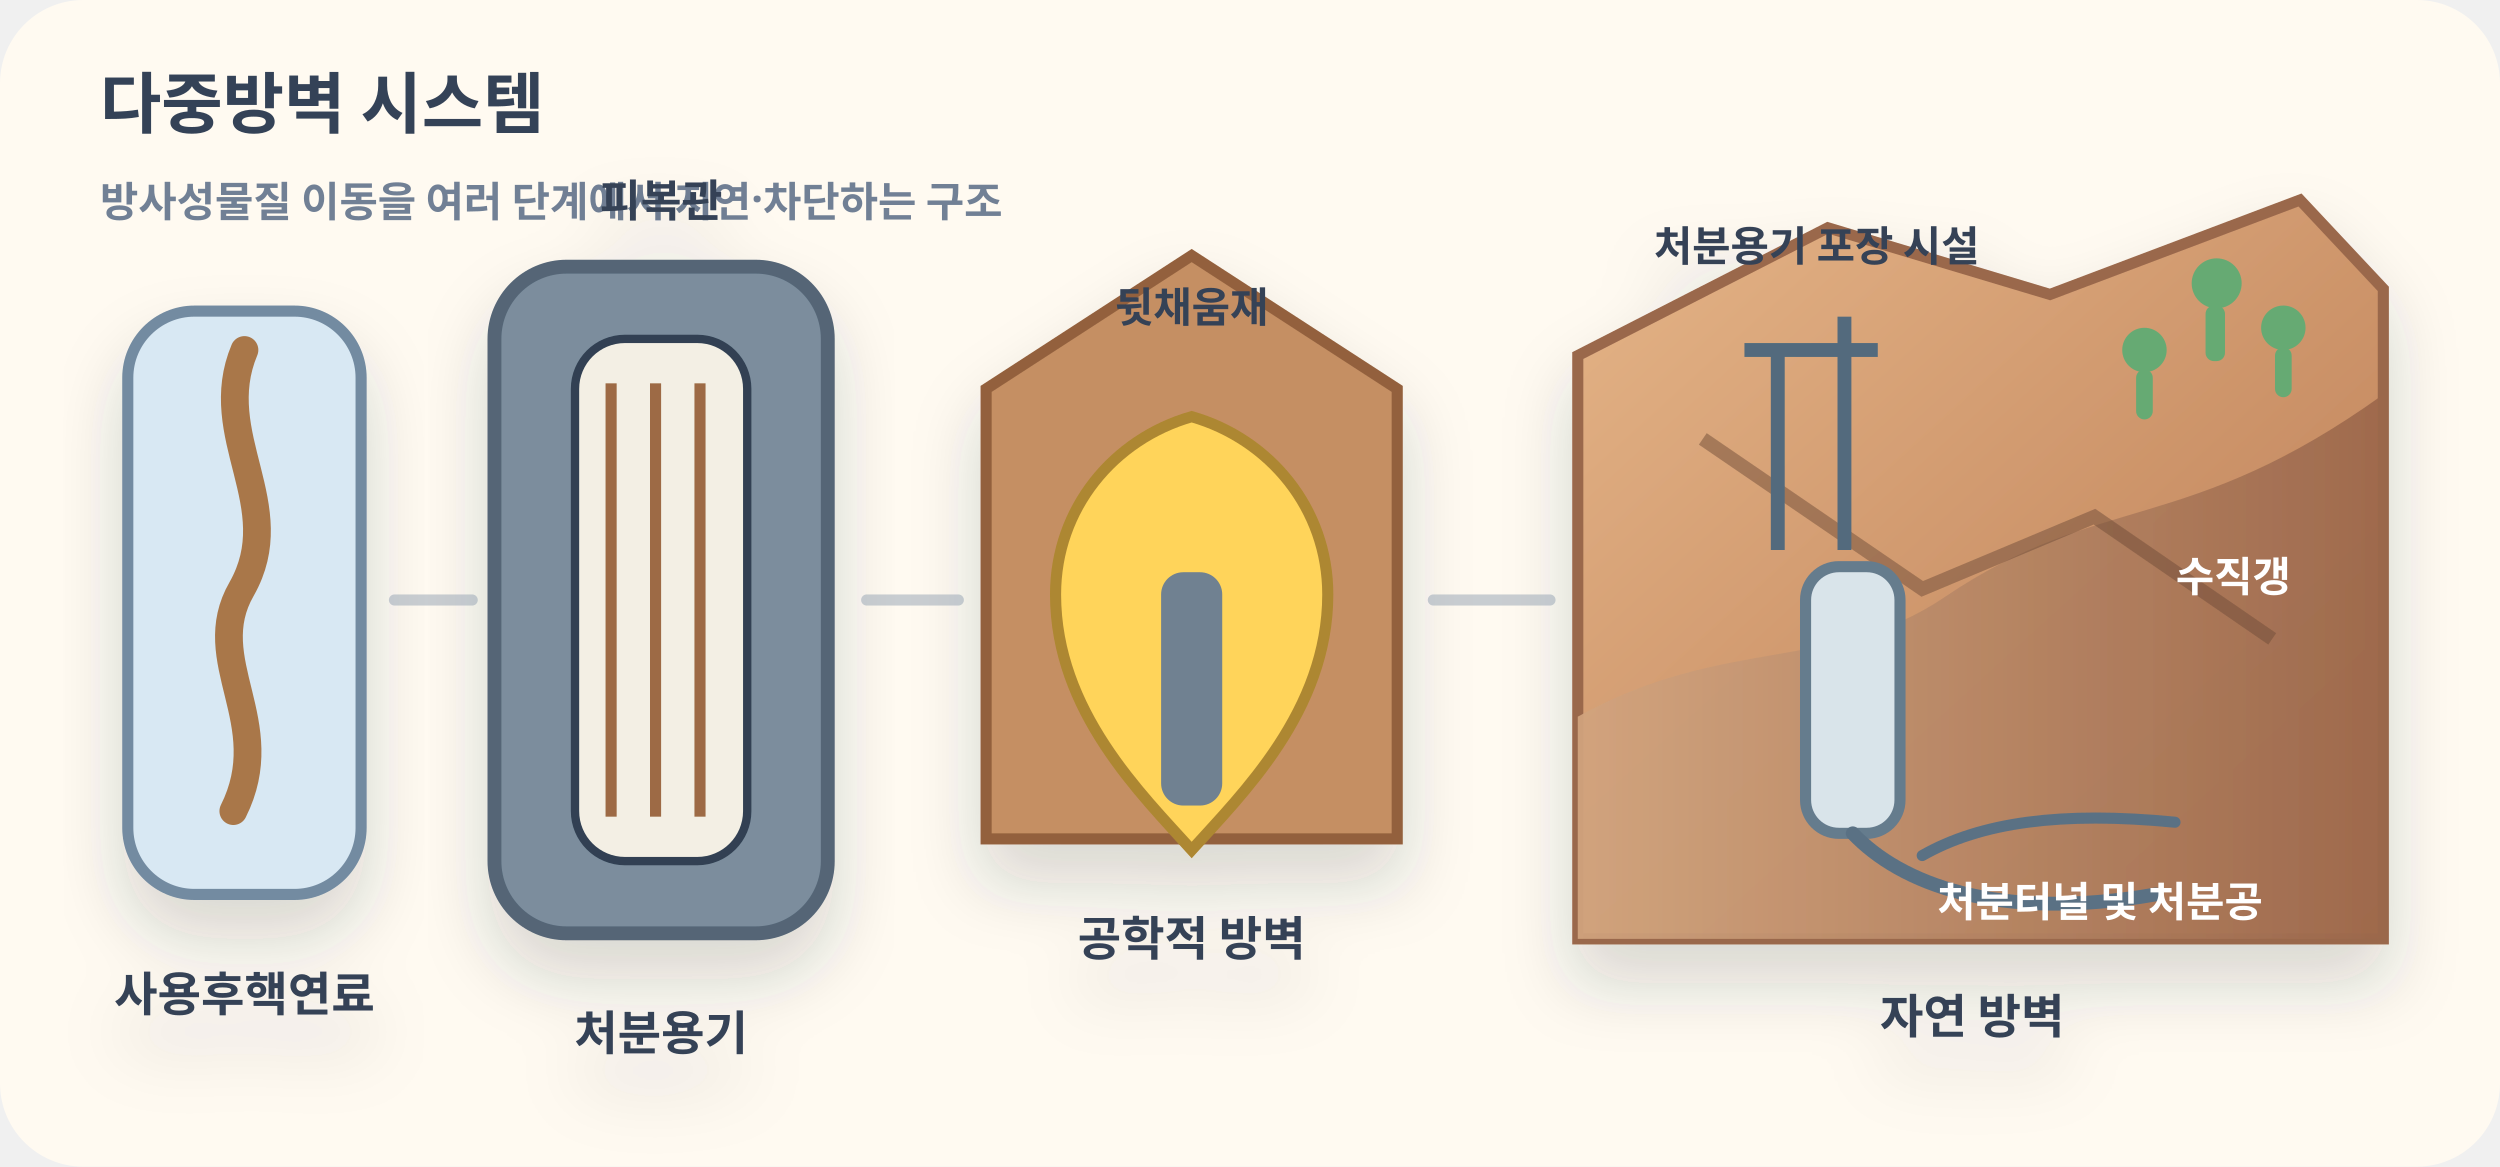
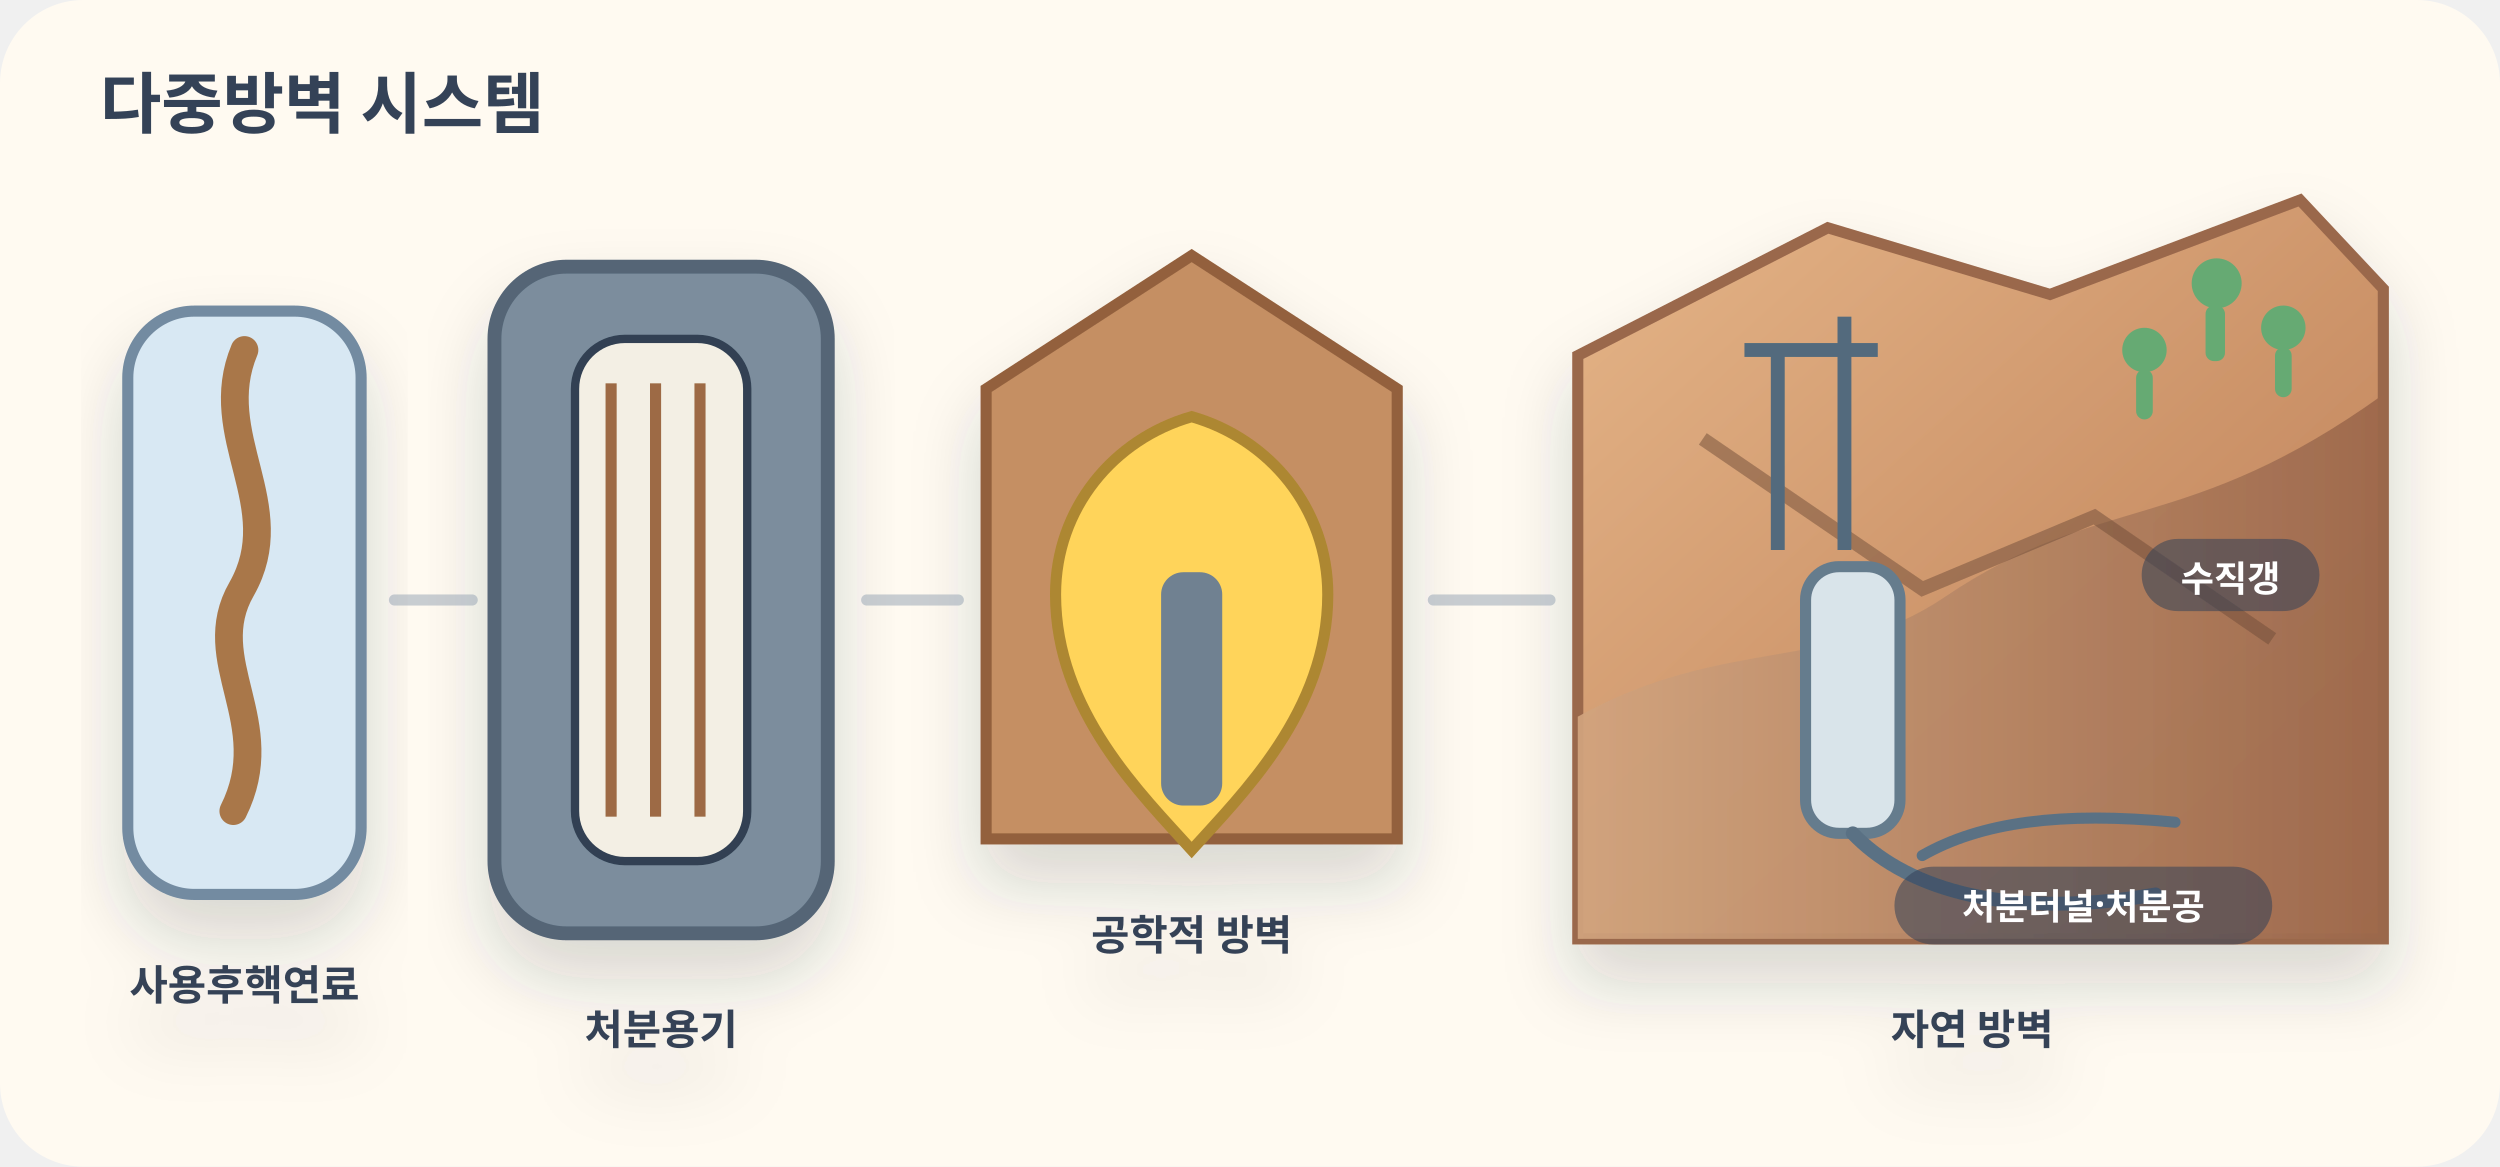
<svg xmlns="http://www.w3.org/2000/svg" viewBox="0 0 900 420" role="img" aria-label="다중방벽 시스템 도식">
  <defs>
    <linearGradient id="soil" x1="0" x2="1" y1="0" y2="1">
      <stop offset="0" stop-color="#e5b588" />
      <stop offset="1" stop-color="#b97951" />
    </linearGradient>
    <linearGradient id="rock" x1="0" x2="1">
      <stop offset="0" stop-color="#d1a47e" />
      <stop offset="1" stop-color="#9b674b" />
    </linearGradient>
    <filter id="shadow" x="-20%" y="-20%" width="140%" height="140%">
      <feDropShadow dx="0" dy="14" stdDeviation="12" flood-color="#314052" flood-opacity=".18" />
    </filter>
  </defs>
  <rect width="900" height="420" rx="30" fill="#fffaf1" />
  <text x="36" y="46" font-family="Pretendard, Malgun Gothic, sans-serif" font-size="24" font-weight="800" fill="#344257">다중방벽 시스템</text>
-   <text x="36" y="78" font-family="Pretendard, Malgun Gothic, sans-serif" font-size="15" font-weight="700" fill="#718095">방사성물질 이동을 여러 단계에서 지연·차단하는 구조</text>
  <g transform="translate(46 112)" filter="url(#shadow)">
    <rect x="0" y="0" width="84" height="210" rx="24" fill="#d8e8f3" stroke="#738ba1" stroke-width="4" />
    <path d="M42 14 C29 45 58 70 41 100 C26 126 54 148 38 180" fill="none" stroke="#a97748" stroke-width="10" stroke-linecap="round" />
-     <text x="42" y="252" text-anchor="middle" font-family="Pretendard, Malgun Gothic, sans-serif" font-size="17" font-weight="900" fill="#344257">사용후핵연료</text>
+     <text x="42" y="248" text-anchor="middle" font-family="Pretendard, Malgun Gothic, sans-serif" font-size="15" font-weight="900" fill="#344257">사용후핵연료</text>
  </g>
  <g transform="translate(178 96)" filter="url(#shadow)">
    <rect x="0" y="0" width="120" height="240" rx="26" fill="#7b8d9d" stroke="#546576" stroke-width="5" />
    <rect x="29" y="26" width="62" height="188" rx="18" fill="#f3efe4" stroke="#304052" stroke-width="3" />
    <g stroke="#9d6b44" stroke-width="4">
      <line x1="42" y1="42" x2="42" y2="198" />
      <line x1="58" y1="42" x2="58" y2="198" />
      <line x1="74" y1="42" x2="74" y2="198" />
    </g>
-     <text x="60" y="282" text-anchor="middle" font-family="Pretendard, Malgun Gothic, sans-serif" font-size="17" font-weight="900" fill="#344257">처분용기</text>
-     <text x="60" y="-18" text-anchor="middle" font-family="Pretendard, Malgun Gothic, sans-serif" font-size="16" font-weight="800" fill="#344257">피복관</text>
+     <text x="60" y="280" text-anchor="middle" font-family="Pretendard, Malgun Gothic, sans-serif" font-size="15" font-weight="900" fill="#344257">처분용기</text>
  </g>
  <g transform="translate(355 92)" filter="url(#shadow)">
    <path d="M0 210 L0 48 L74 0 L148 48 L148 210 Z" fill="#c58f63" stroke="#93613e" stroke-width="4" />
    <path d="M74 58 C102 66 123 91 123 122 C123 164 92 194 74 214 C56 194 25 164 25 122 C25 91 46 66 74 58Z" fill="#ffd45a" stroke="#ad8730" stroke-width="4" />
    <rect x="63" y="114" width="22" height="84" rx="8" fill="#6f8191" />
-     <text x="74" y="252" text-anchor="middle" font-family="Pretendard, Malgun Gothic, sans-serif" font-size="17" font-weight="900" fill="#344257">공학적 방벽</text>
-     <text x="74" y="24" text-anchor="middle" font-family="Pretendard, Malgun Gothic, sans-serif" font-size="15" font-weight="800" fill="#344257">뒷채움재</text>
+     <text x="74" y="250" text-anchor="middle" font-family="Pretendard, Malgun Gothic, sans-serif" font-size="15" font-weight="900" fill="#344257">공학적 방벽</text>
  </g>
  <g transform="translate(568 72)" filter="url(#shadow)">
    <path d="M0 266 L0 56 L90 10 L170 34 L260 0 L290 32 L290 266 Z" fill="url(#soil)" stroke="#9a684c" stroke-width="4" />
    <path d="M0 186 C52 157 92 170 132 143 C188 105 219 121 290 70 L290 266 L0 266 Z" fill="url(#rock)" opacity=".92" />
    <path d="M45 86 L124 140 L186 114 L250 158" fill="none" stroke="#704c38" stroke-width="5" opacity=".5" />
    <rect x="82" y="132" width="34" height="96" rx="12" fill="#d9e4ea" stroke="#657b8d" stroke-width="4" />
    <path d="M99 228 C116 246 151 260 208 250" fill="none" stroke="#5a7184" stroke-width="5" stroke-linecap="round" />
    <path d="M124 236 C145 224 174 220 215 224" fill="none" stroke="#5a7184" stroke-width="4" stroke-linecap="round" />
    <path d="M72 54 L72 126" stroke="#536b7d" stroke-width="5" />
    <path d="M96 42 L96 126" stroke="#536b7d" stroke-width="5" />
    <path d="M60 54 L108 54" stroke="#536b7d" stroke-width="5" />
    <g fill="#66aa73">
      <circle cx="230" cy="30" r="9" />
      <rect x="226" y="38" width="7" height="20" rx="3" />
      <circle cx="254" cy="46" r="8" />
      <rect x="251" y="53" width="6" height="18" rx="3" />
      <circle cx="204" cy="54" r="8" />
      <rect x="201" y="61" width="6" height="18" rx="3" />
    </g>
-     <text x="142" y="300" text-anchor="middle" font-family="Pretendard, Malgun Gothic, sans-serif" font-size="17" font-weight="900" fill="#344257">자연 방벽</text>
-     <text x="86" y="22" text-anchor="middle" font-family="Pretendard, Malgun Gothic, sans-serif" font-size="15" font-weight="800" fill="#344257">처분용기 포장 시설</text>
-     <text x="236" y="141" text-anchor="middle" font-family="Pretendard, Malgun Gothic, sans-serif" font-size="15" font-weight="800" fill="#fff">수직갱</text>
-     <text x="188" y="258" text-anchor="middle" font-family="Pretendard, Malgun Gothic, sans-serif" font-size="15" font-weight="800" fill="#fff">처분터널 및 처분공</text>
+     <rect x="203" y="122" width="64" height="26" rx="13" fill="rgba(52,66,87,.55)" />
+     <text x="235" y="141" text-anchor="middle" font-family="Pretendard, Malgun Gothic, sans-serif" font-size="13" font-weight="800" fill="#fff">수직갱</text>
+     <rect x="114" y="240" width="136" height="28" rx="14" fill="rgba(52,66,87,.55)" />
+     <text x="182" y="259" text-anchor="middle" font-family="Pretendard, Malgun Gothic, sans-serif" font-size="13" font-weight="800" fill="#fff">처분터널·처분공</text>
+     <text x="142" y="304" text-anchor="middle" font-family="Pretendard, Malgun Gothic, sans-serif" font-size="15" font-weight="900" fill="#344257">자연 방벽</text>
  </g>
  <g stroke="#9aa8b6" stroke-width="4" stroke-linecap="round" opacity=".55">
    <path d="M142 216 H170" />
    <path d="M312 216 H345" />
    <path d="M516 216 H558" />
  </g>
</svg>
